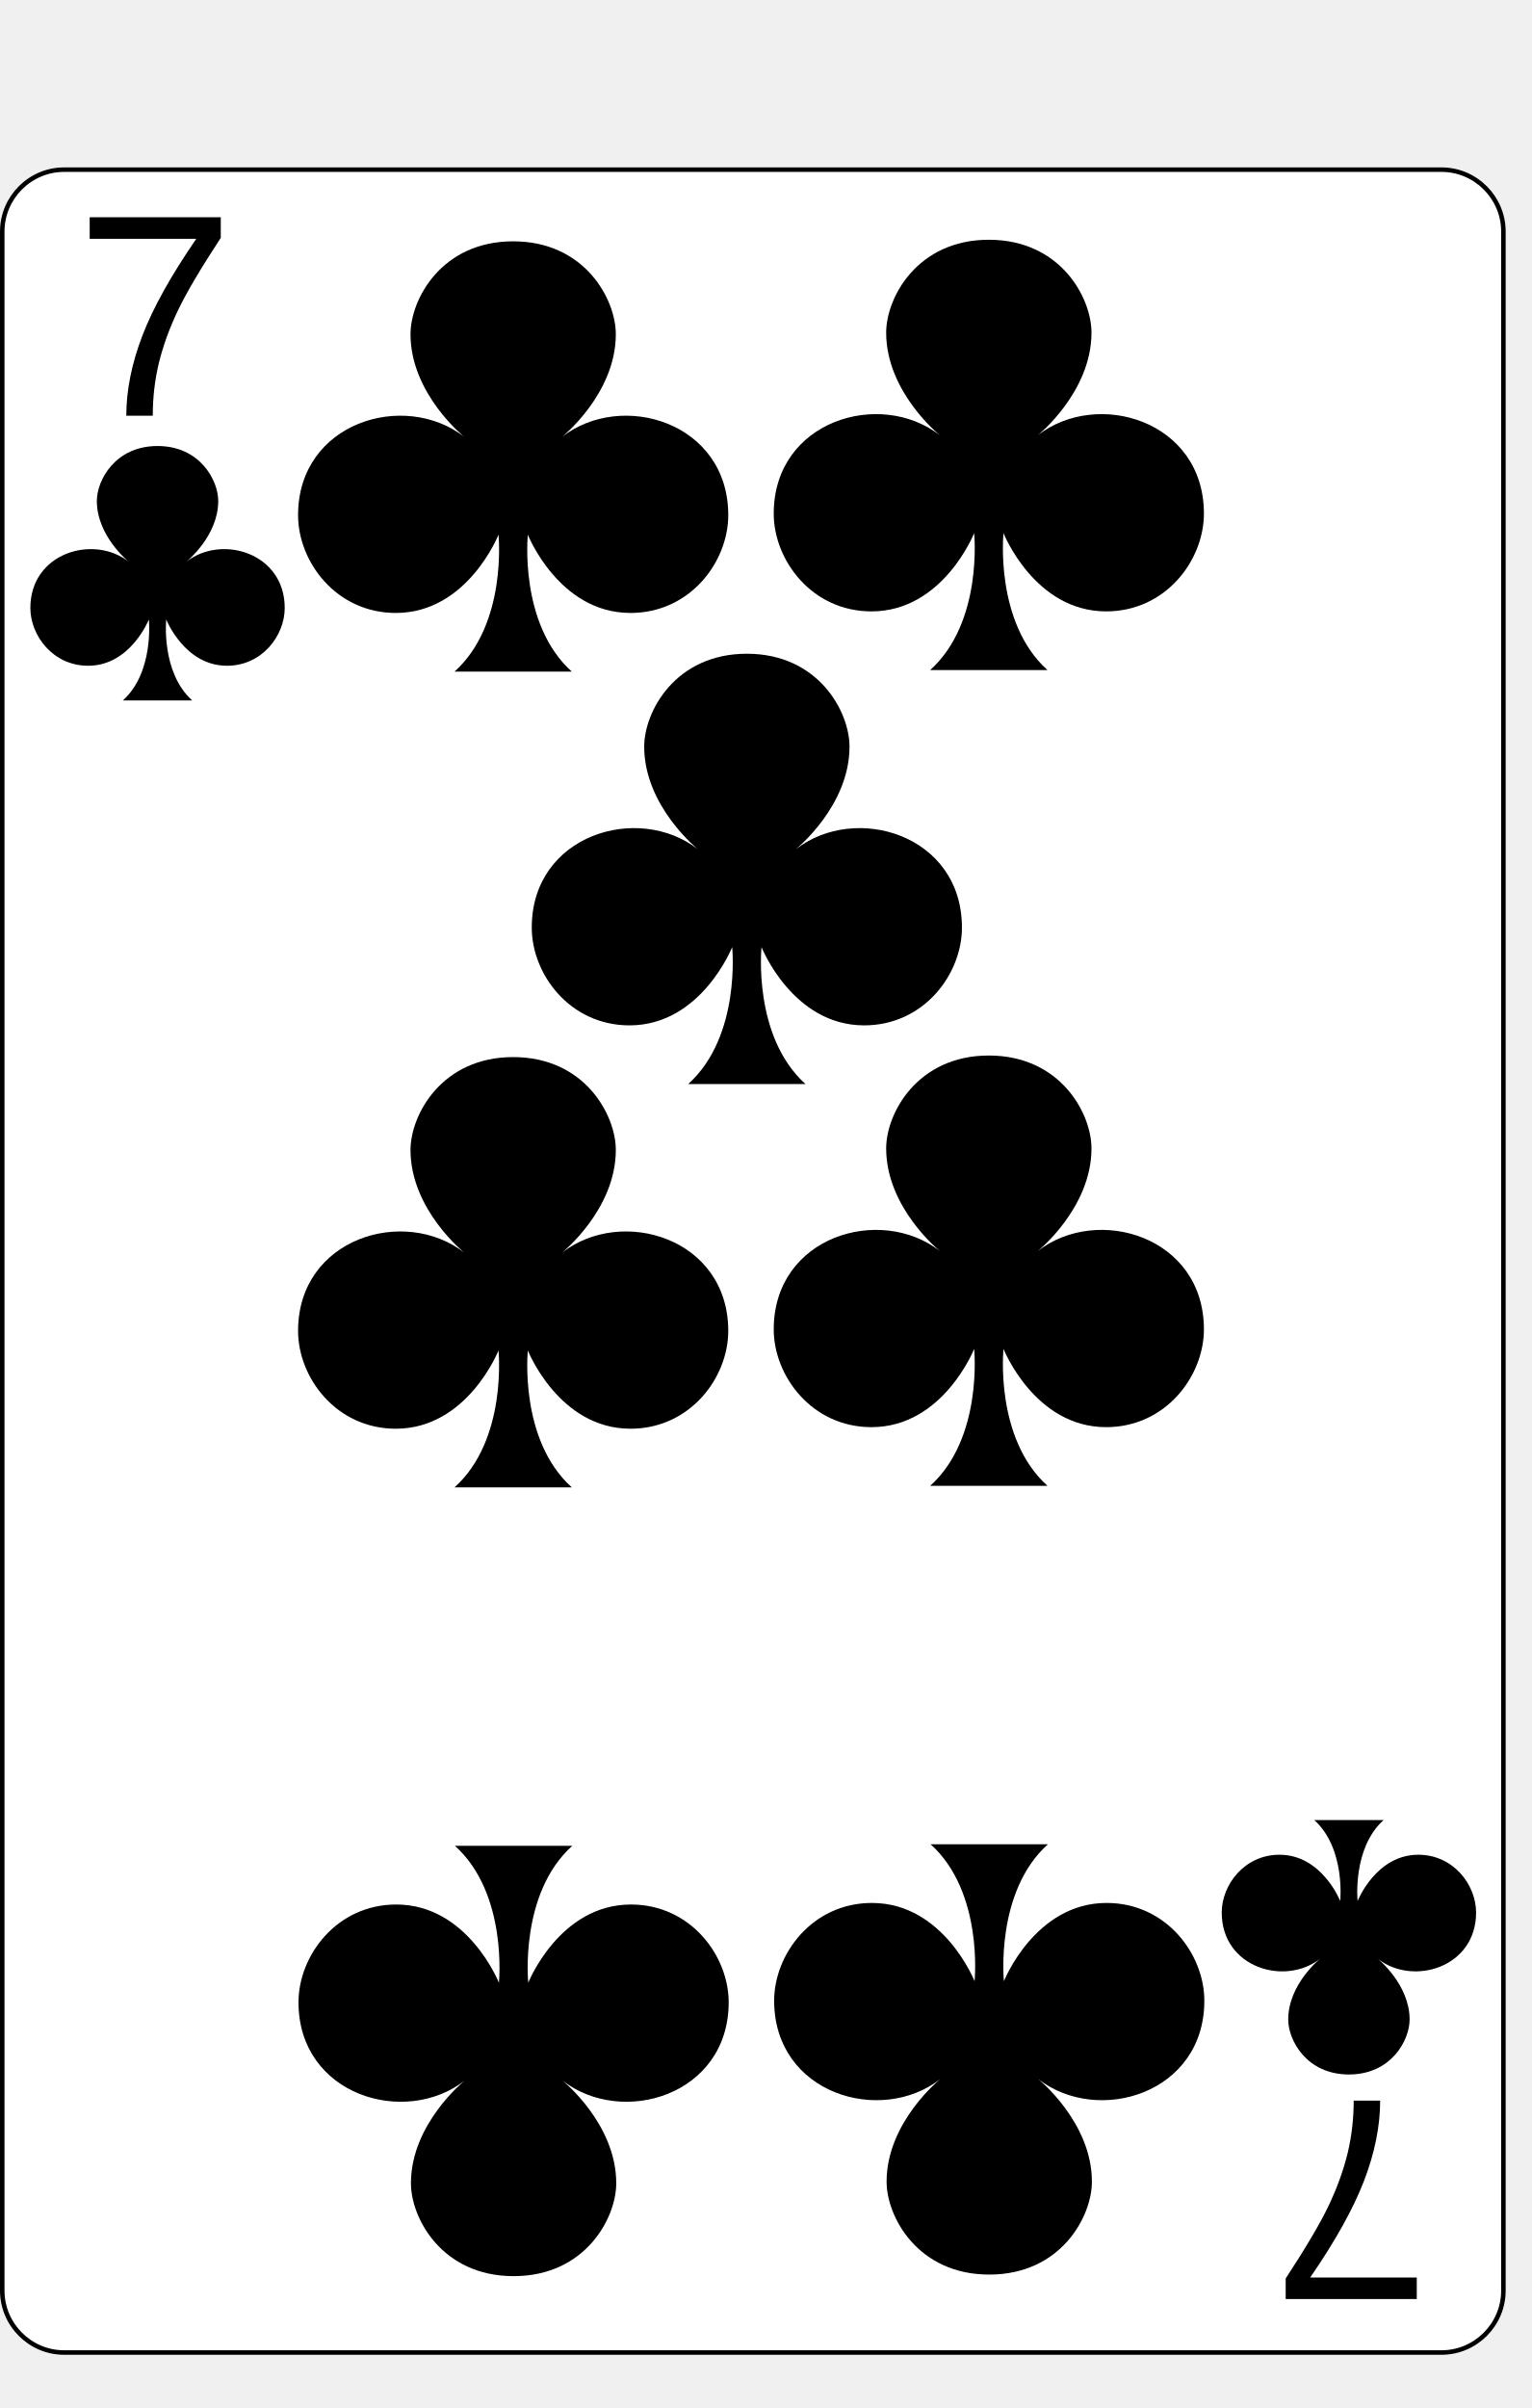
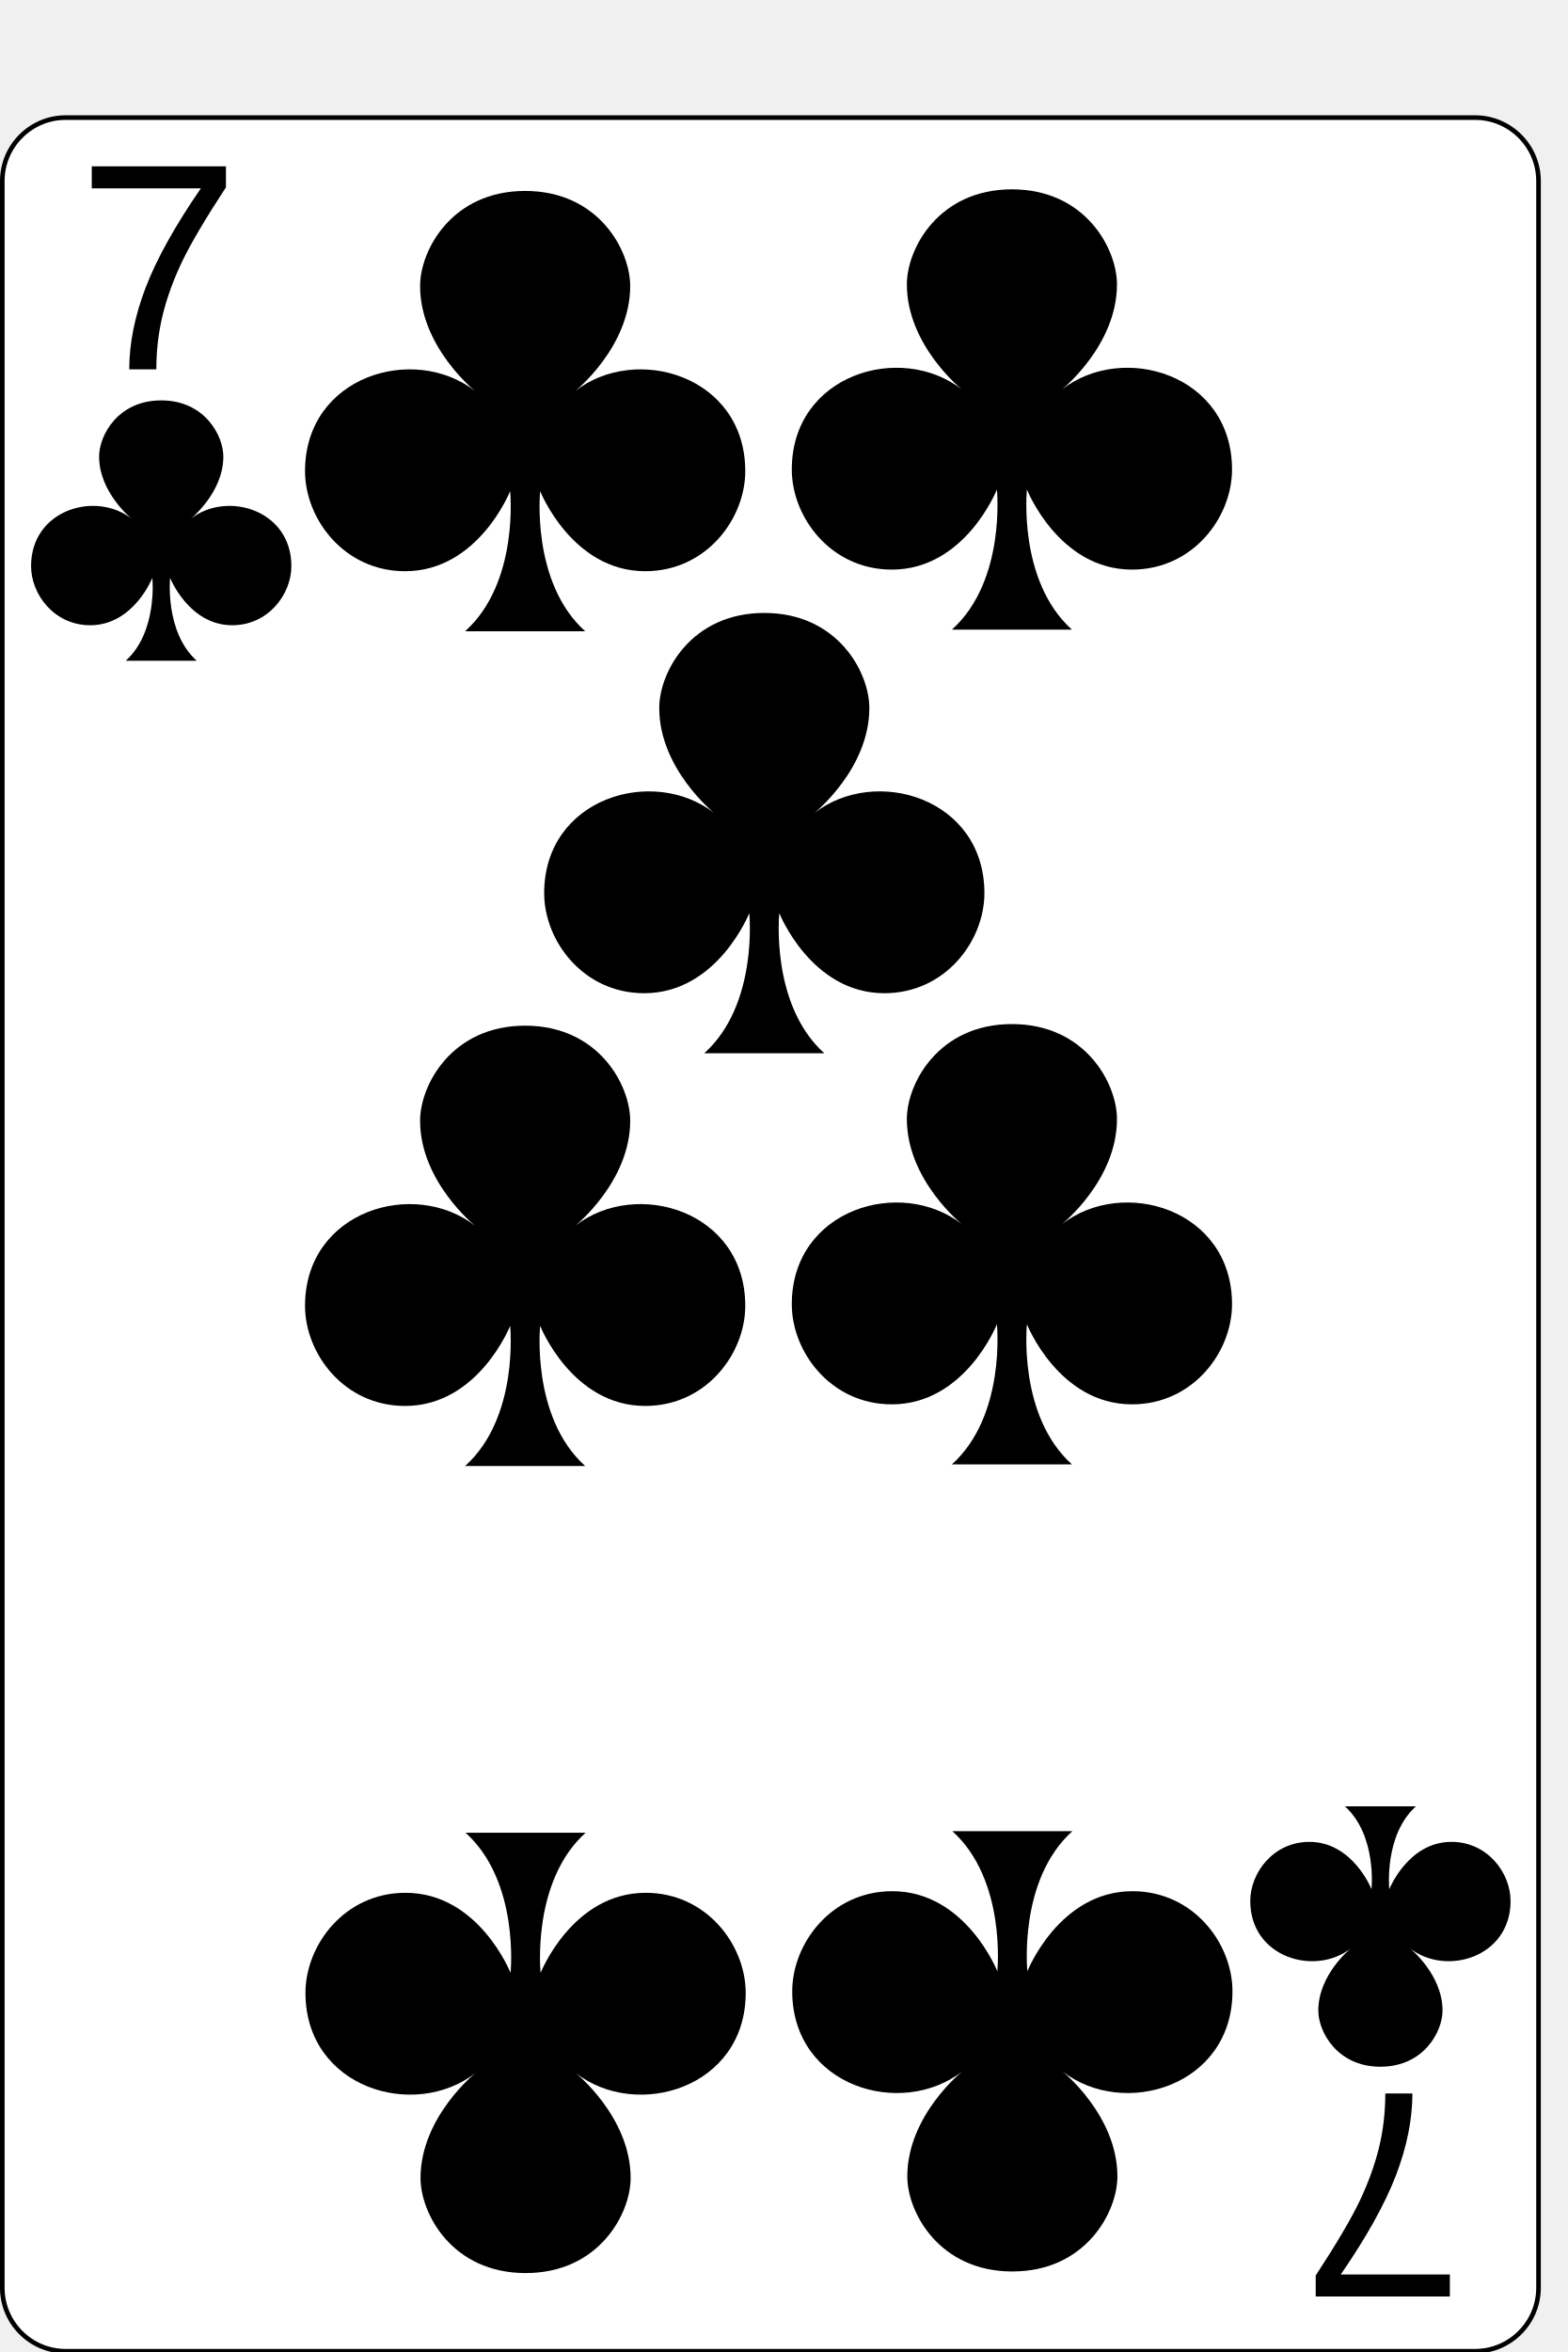
- <svg xmlns="http://www.w3.org/2000/svg" xmlns:xlink="http://www.w3.org/1999/xlink" width="70pt" height="110pt" viewBox="0 0 170 230" xml:space="preserve" id="svg2" version="1.1">
+ <svg xmlns="http://www.w3.org/2000/svg" xmlns:xlink="http://www.w3.org/1999/xlink" width="50pt" height="75pt" viewBox="0 0 170 230" xml:space="preserve" id="svg2" version="1.1">
  <defs id="defs41">
    <radialGradient xlink:href="#linearGradient2984" id="radialGradient3760" cx="48.231" cy="18.138" fx="48.231" fy="18.138" r="9.5" gradientUnits="userSpaceOnUse" gradientTransform="matrix(-1.560526,0.01828294,-0.02684055,-2.290953,123.9838,58.80911)" />
    <linearGradient id="linearGradient2984">
      <stop style="stop-color:#000000;stop-opacity:1;" offset="0" id="stop2986" />
      <stop style="stop-color:#000000;stop-opacity:0.656;" offset="1" id="stop2988" />
    </linearGradient>
    <radialGradient xlink:href="#linearGradient3784" id="radialGradient3792" cx="171.487" cy="511.223" fx="171.487" fy="511.223" r="81.903" gradientTransform="matrix(1.152989,-0.6739155,0.3948202,0.6754904,-233.6326,270.4008)" gradientUnits="userSpaceOnUse" />
    <linearGradient id="linearGradient3784">
      <stop style="stop-color:#ffffff;stop-opacity:0.534;" offset="0" id="stop3786" />
      <stop style="stop-color:#000000;stop-opacity:0;" offset="1" id="stop3788" />
    </linearGradient>
    <radialGradient r="81.903" fy="511.223" fx="171.487" cy="511.223" cx="171.487" gradientTransform="matrix(1.152989,-0.6739155,0.3948202,0.6754904,-233.6326,270.4008)" gradientUnits="userSpaceOnUse" id="radialGradient3855" xlink:href="#linearGradient3784-4" />
    <linearGradient id="linearGradient3784-4">
      <stop style="stop-color:#ffffff;stop-opacity:0.519;" offset="0" id="stop3786-8" />
      <stop style="stop-color:#000000;stop-opacity:0;" offset="1" id="stop3788-6" />
    </linearGradient>
    <radialGradient r="81.903" fy="461.841" fx="181.694" cy="461.841" cx="181.694" gradientTransform="matrix(1.152989,-0.6739155,0.3948202,0.6754904,-233.6326,270.4008)" gradientUnits="userSpaceOnUse" id="radialGradient3916" xlink:href="#linearGradient3784-3" />
    <linearGradient id="linearGradient3784-3">
      <stop style="stop-color:#ffffff;stop-opacity:0.702;" offset="0" id="stop3786-86" />
      <stop style="stop-color:#000000;stop-opacity:0;" offset="1" id="stop3788-2" />
    </linearGradient>
  </defs>
  <g id="Layer_x0020_1" style="fill-rule:nonzero;clip-rule:nonzero;stroke:#000000;stroke-miterlimit:4;">
    <path style="fill:#FFFFFF;stroke-width:0.5;" d="M166.837,235.548c0,3.777-3.087,6.869-6.871,6.869H7.111c-3.775,0-6.861-3.092-6.861-6.869V7.12C0.25,3.343,3.336,0.25,7.111,0.25h152.855    c3.784,0,6.871,3.093,6.871,6.87v228.428z" id="path5" />
    <g style="stroke:none;" id="g7">
      <g id="g9">
- 				
+ 
			</g>
    </g>
    <g id="g15">
- 			
+ 
		</g>
    <g id="g19">
- 			
+ 
		</g>
    <g style="stroke:none;" id="g23">
      <g id="g25">
- 				
+ 
			</g>
    </g>
    <g style="stroke:none;" id="g31">
      <g id="g33">
- 				
+ 
			</g>
    </g>
  </g>
  <text xml:space="preserve" style="font-size:32px;font-style:normal;font-weight:normal;line-height:125%;letter-spacing:0px;word-spacing:0px;fill:#000000;fill-opacity:1;stroke:none;font-family:Bitstream Vera Sans" x="8.311" y="27.548" id="text3788">
    <tspan id="tspan3790" x="8.311" y="27.548" style="font-style:normal;font-variant:normal;font-weight:normal;font-stretch:normal;font-family:Arial;-inkscape-font-specification:Arial">7</tspan>
  </text>
  <g transform="matrix(1.485651,0,0,1.485651,-54.02466,10.01807)" id="layer1-1-4">
    <path id="cl-9" d="m 50.291,22.698 c 0,0 2.375,-1.9 2.375,-4.534 0,-1.542 -1.369,-4.102 -4.534,-4.102 -3.165,0 -4.534,2.561 -4.534,4.102 0,2.634 2.375,4.534 2.375,4.534 -2.638,-2.055 -7.341,-0.652 -7.341,3.455 0,2.056 1.68,4.318 4.318,4.318 3.165,0 4.534,-3.455 4.534,-3.455 0,0 0.402,3.938 -1.943,6.046 h 5.182 c -2.345,-2.107 -1.943,-6.046 -1.943,-6.046 0,0 1.369,3.455 4.534,3.455 2.639,0 4.318,-2.263 4.318,-4.318 0,-4.107 -4.703,-5.51 -7.341,-3.455 z" style="fill:#000000" />
  </g>
  <text xml:space="preserve" style="font-size:32px;font-style:normal;font-weight:normal;line-height:125%;letter-spacing:0px;word-spacing:0px;fill:#000000;fill-opacity:1;stroke:none;font-family:Bitstream Vera Sans" x="-158.864" y="-214.467" id="text3788-8" transform="scale(-1,-1)">
    <tspan id="tspan3790-7" x="-158.864" y="-214.467" style="font-style:normal;font-variant:normal;font-weight:normal;font-stretch:normal;font-family:Arial;-inkscape-font-specification:Arial">7</tspan>
  </text>
  <g transform="matrix(-1.485651,0,0,-1.485651,221.1992,232.4618)" id="layer1-1-4-1">
    <path id="cl-9-7" d="m 50.291,22.698 c 0,0 2.375,-1.9 2.375,-4.534 0,-1.542 -1.369,-4.102 -4.534,-4.102 -3.165,0 -4.534,2.561 -4.534,4.102 0,2.634 2.375,4.534 2.375,4.534 -2.638,-2.055 -7.341,-0.652 -7.341,3.455 0,2.056 1.68,4.318 4.318,4.318 3.165,0 4.534,-3.455 4.534,-3.455 0,0 0.402,3.938 -1.943,6.046 h 5.182 c -2.345,-2.107 -1.943,-6.046 -1.943,-6.046 0,0 1.369,3.455 4.534,3.455 2.639,0 4.318,-2.263 4.318,-4.318 0,-4.107 -4.703,-5.51 -7.341,-3.455 z" style="fill:#000000" />
  </g>
  <g transform="matrix(2.512578,0,0,2.512578,-63.98839,-27.13112)" id="layer1-1-4-8">
    <path id="cl-9-8" d="m 50.291,22.698 c 0,0 2.375,-1.9 2.375,-4.534 0,-1.542 -1.369,-4.102 -4.534,-4.102 -3.165,0 -4.534,2.561 -4.534,4.102 0,2.634 2.375,4.534 2.375,4.534 -2.638,-2.055 -7.341,-0.652 -7.341,3.455 0,2.056 1.68,4.318 4.318,4.318 3.165,0 4.534,-3.455 4.534,-3.455 0,0 0.402,3.938 -1.943,6.046 h 5.182 c -2.345,-2.107 -1.943,-6.046 -1.943,-6.046 0,0 1.369,3.455 4.534,3.455 2.639,0 4.318,-2.263 4.318,-4.318 0,-4.107 -4.703,-5.51 -7.341,-3.455 z" style="fill:#000000" />
  </g>
  <g transform="matrix(-2.512578,0,0,-2.512578,177.9295,269.2751)" id="layer1-1-4-8-0">
    <path id="cl-9-8-6" d="m 50.291,22.698 c 0,0 2.375,-1.9 2.375,-4.534 0,-1.542 -1.369,-4.102 -4.534,-4.102 -3.165,0 -4.534,2.561 -4.534,4.102 0,2.634 2.375,4.534 2.375,4.534 -2.638,-2.055 -7.341,-0.652 -7.341,3.455 0,2.056 1.68,4.318 4.318,4.318 3.165,0 4.534,-3.455 4.534,-3.455 0,0 0.402,3.938 -1.943,6.046 h 5.182 c -2.345,-2.107 -1.943,-6.046 -1.943,-6.046 0,0 1.369,3.455 4.534,3.455 2.639,0 4.318,-2.263 4.318,-4.318 0,-4.107 -4.703,-5.51 -7.341,-3.455 z" style="fill:#000000" />
  </g>
  <g transform="matrix(2.512578,0,0,2.512578,-63.98839,63.36968)" id="layer1-1-4-8-2">
    <path id="cl-9-8-0" d="m 50.291,22.698 c 0,0 2.375,-1.9 2.375,-4.534 0,-1.542 -1.369,-4.102 -4.534,-4.102 -3.165,0 -4.534,2.561 -4.534,4.102 0,2.634 2.375,4.534 2.375,4.534 -2.638,-2.055 -7.341,-0.652 -7.341,3.455 0,2.056 1.68,4.318 4.318,4.318 3.165,0 4.534,-3.455 4.534,-3.455 0,0 0.402,3.938 -1.943,6.046 h 5.182 c -2.345,-2.107 -1.943,-6.046 -1.943,-6.046 0,0 1.369,3.455 4.534,3.455 2.639,0 4.318,-2.263 4.318,-4.318 0,-4.107 -4.703,-5.51 -7.341,-3.455 z" style="fill:#000000" />
  </g>
  <g transform="matrix(2.512578,0,0,2.512578,-11.20333,-27.30484)" id="layer1-1-4-8-8">
    <path id="cl-9-8-9" d="m 50.291,22.698 c 0,0 2.375,-1.9 2.375,-4.534 0,-1.542 -1.369,-4.102 -4.534,-4.102 -3.165,0 -4.534,2.561 -4.534,4.102 0,2.634 2.375,4.534 2.375,4.534 -2.638,-2.055 -7.341,-0.652 -7.341,3.455 0,2.056 1.68,4.318 4.318,4.318 3.165,0 4.534,-3.455 4.534,-3.455 0,0 0.402,3.938 -1.943,6.046 h 5.182 c -2.345,-2.107 -1.943,-6.046 -1.943,-6.046 0,0 1.369,3.455 4.534,3.455 2.639,0 4.318,-2.263 4.318,-4.318 0,-4.107 -4.703,-5.51 -7.341,-3.455 z" style="fill:#000000" />
  </g>
  <g transform="matrix(-2.512578,0,0,-2.512578,230.7146,269.1014)" id="layer1-1-4-8-0-2">
    <path id="cl-9-8-6-6" d="m 50.291,22.698 c 0,0 2.375,-1.9 2.375,-4.534 0,-1.542 -1.369,-4.102 -4.534,-4.102 -3.165,0 -4.534,2.561 -4.534,4.102 0,2.634 2.375,4.534 2.375,4.534 -2.638,-2.055 -7.341,-0.652 -7.341,3.455 0,2.056 1.68,4.318 4.318,4.318 3.165,0 4.534,-3.455 4.534,-3.455 0,0 0.402,3.938 -1.943,6.046 h 5.182 c -2.345,-2.107 -1.943,-6.046 -1.943,-6.046 0,0 1.369,3.455 4.534,3.455 2.639,0 4.318,-2.263 4.318,-4.318 0,-4.107 -4.703,-5.51 -7.341,-3.455 z" style="fill:#000000" />
  </g>
  <g transform="matrix(2.512578,0,0,2.512578,-11.20333,63.19596)" id="layer1-1-4-8-2-6">
    <path id="cl-9-8-0-4" d="m 50.291,22.698 c 0,0 2.375,-1.9 2.375,-4.534 0,-1.542 -1.369,-4.102 -4.534,-4.102 -3.165,0 -4.534,2.561 -4.534,4.102 0,2.634 2.375,4.534 2.375,4.534 -2.638,-2.055 -7.341,-0.652 -7.341,3.455 0,2.056 1.68,4.318 4.318,4.318 3.165,0 4.534,-3.455 4.534,-3.455 0,0 0.402,3.938 -1.943,6.046 h 5.182 c -2.345,-2.107 -1.943,-6.046 -1.943,-6.046 0,0 1.369,3.455 4.534,3.455 2.639,0 4.318,-2.263 4.318,-4.318 0,-4.107 -4.703,-5.51 -7.341,-3.455 z" style="fill:#000000" />
  </g>
  <g transform="matrix(2.512578,0,0,2.512578,-38.0557,18.62236)" id="layer1-1-4-8-6">
    <path id="cl-9-8-8" d="m 50.291,22.698 c 0,0 2.375,-1.9 2.375,-4.534 0,-1.542 -1.369,-4.102 -4.534,-4.102 -3.165,0 -4.534,2.561 -4.534,4.102 0,2.634 2.375,4.534 2.375,4.534 -2.638,-2.055 -7.341,-0.652 -7.341,3.455 0,2.056 1.68,4.318 4.318,4.318 3.165,0 4.534,-3.455 4.534,-3.455 0,0 0.402,3.938 -1.943,6.046 h 5.182 c -2.345,-2.107 -1.943,-6.046 -1.943,-6.046 0,0 1.369,3.455 4.534,3.455 2.639,0 4.318,-2.263 4.318,-4.318 0,-4.107 -4.703,-5.51 -7.341,-3.455 z" style="fill:#000000" />
  </g>
</svg>
